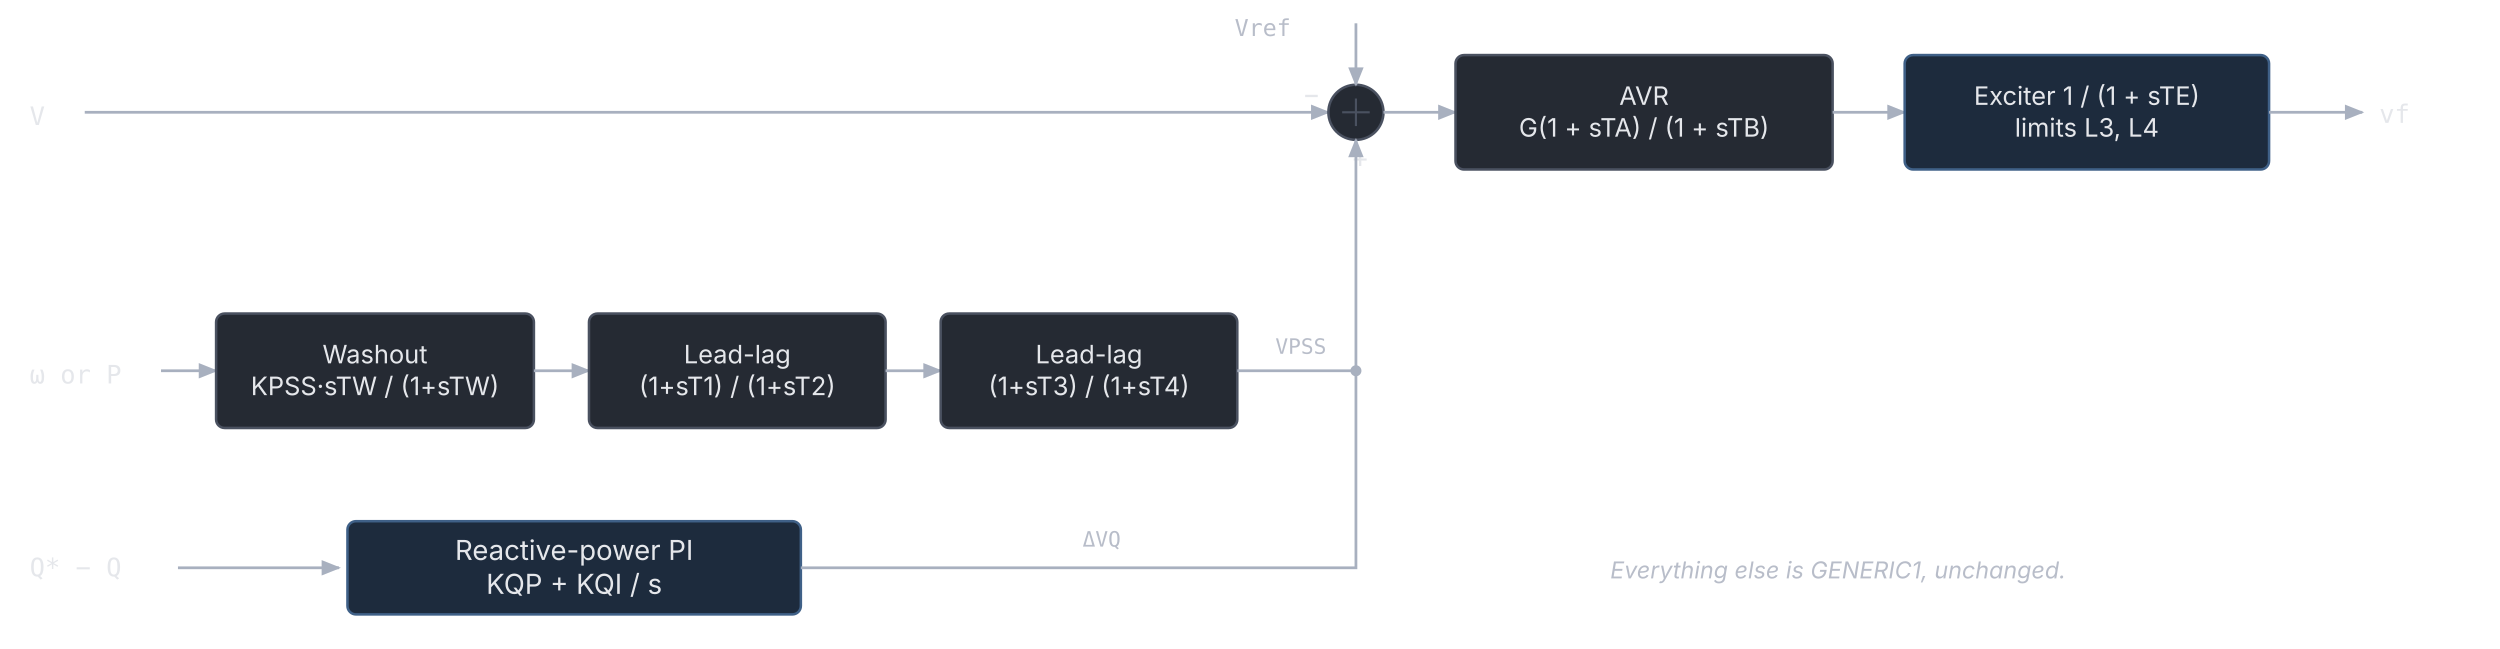
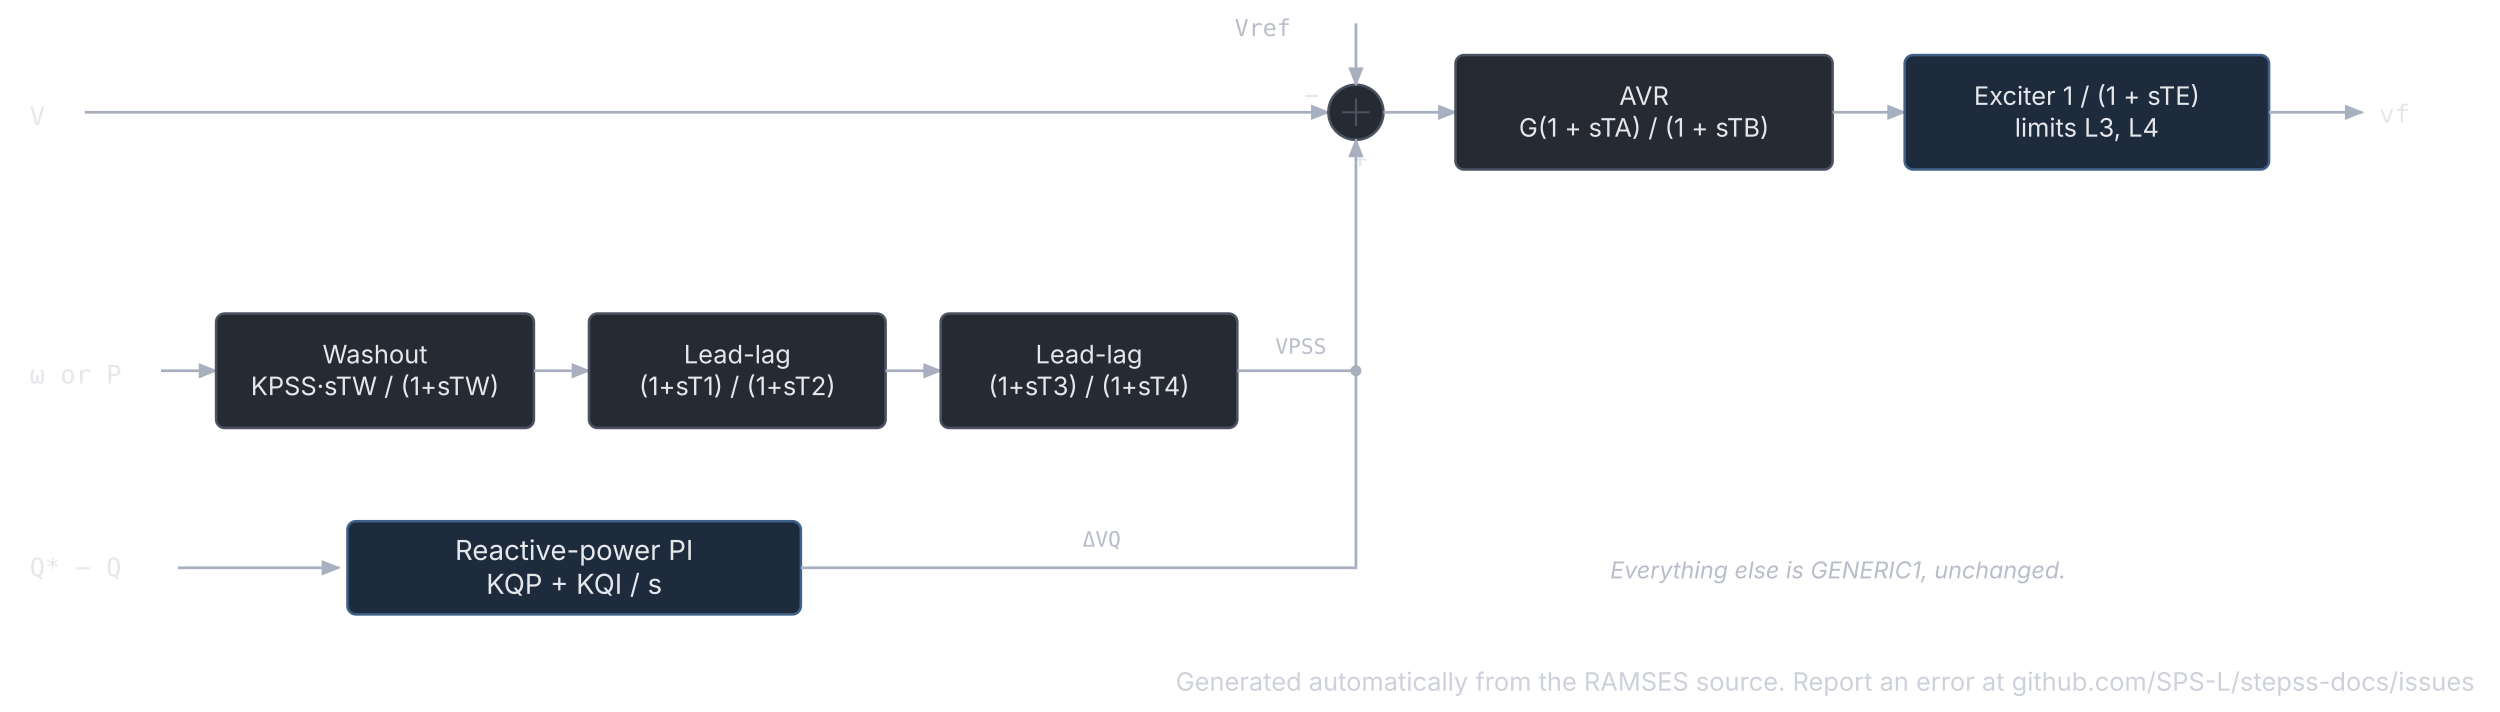
- <svg xmlns="http://www.w3.org/2000/svg" viewBox="0 0 1180 306" width="1180" height="306" role="img">
+ <svg xmlns="http://www.w3.org/2000/svg" viewBox="0 0 1180 336" width="1180" height="336" role="img">
  <defs>
    <marker id="arrow" viewBox="0 0 10 10" refX="9" refY="5" markerWidth="7" markerHeight="7" orient="auto-start-reverse">
      <path d="M 0 1 L 10 5 L 0 9 z" fill="#a8b0bf" />
    </marker>
    <marker id="arrow-accent" viewBox="0 0 10 10" refX="9" refY="5" markerWidth="7" markerHeight="7" orient="auto-start-reverse">
      <path d="M 0 1 L 10 5 L 0 9 z" fill="#78aeea" />
    </marker>
  </defs>
  <text x="14" y="59" text-anchor="start" font-family="JetBrains Mono, SFMono-Regular, Menlo, Consolas, monospace" font-size="12" fill="#e5e7eb">V</text>
  <path d="M 40 53 L 627 53" fill="none" stroke="#a8b0bf" stroke-width="1.3" marker-end="url(#arrow)" />
  <circle cx="640" cy="53" r="13" fill="#252a33" stroke="#4a5160" stroke-width="1.2" />
  <path d="M 633.5 53 L 646.5 53 M 640 46.5 L 640 59.5" stroke="#4a5160" stroke-width="1" />
  <text x="619" y="49" text-anchor="middle" font-family="Inter, -apple-system, Segoe UI, Helvetica, Arial, sans-serif" font-size="13" fill="#e5e7eb">−</text>
  <text x="642" y="79" text-anchor="middle" font-family="Inter, -apple-system, Segoe UI, Helvetica, Arial, sans-serif" font-size="13" fill="#e5e7eb">+</text>
  <text x="596" y="17" text-anchor="middle" font-family="JetBrains Mono, SFMono-Regular, Menlo, Consolas, monospace" font-size="11" fill="#b8bdc9">Vref</text>
  <path d="M 640 11 L 640 40" fill="none" stroke="#a8b0bf" stroke-width="1.3" marker-end="url(#arrow)" />
  <path d="M 653 53.0 L 687 53.0" fill="none" stroke="#a8b0bf" stroke-width="1.3" marker-end="url(#arrow)" />
  <rect x="687" y="26" width="178" height="54" rx="4" fill="#252a33" stroke="#4a5160" stroke-width="1.2" />
  <text x="776.0" y="49.5" text-anchor="middle" font-family="Inter, -apple-system, Segoe UI, Helvetica, Arial, sans-serif" font-size="12" fill="#e5e7eb">AVR</text>
  <text x="776.0" y="64.5" text-anchor="middle" font-family="Inter, -apple-system, Segoe UI, Helvetica, Arial, sans-serif" font-size="12" fill="#e5e7eb">G(1 + sTA) / (1 + sTB)</text>
  <path d="M 865 53.0 L 899 53.0" fill="none" stroke="#a8b0bf" stroke-width="1.3" marker-end="url(#arrow)" />
  <rect x="899" y="26" width="172" height="54" rx="4" fill="#1d2b3d" stroke="#3f6087" stroke-width="1.2" />
  <text x="985.0" y="49.5" text-anchor="middle" font-family="Inter, -apple-system, Segoe UI, Helvetica, Arial, sans-serif" font-size="12" fill="#e5e7eb">Exciter 1 / (1 + sTE)</text>
  <text x="985.0" y="64.5" text-anchor="middle" font-family="Inter, -apple-system, Segoe UI, Helvetica, Arial, sans-serif" font-size="12" fill="#e5e7eb">limits L3, L4</text>
  <path d="M 1071 53 L 1115 53" fill="none" stroke="#a8b0bf" stroke-width="1.3" marker-end="url(#arrow)" />
  <text x="1123" y="58" text-anchor="start" font-family="JetBrains Mono, SFMono-Regular, Menlo, Consolas, monospace" font-size="12" fill="#e5e7eb">vf</text>
  <text x="14" y="181" text-anchor="start" font-family="JetBrains Mono, SFMono-Regular, Menlo, Consolas, monospace" font-size="12" fill="#e5e7eb">ω or P</text>
  <path d="M 76 175.0 L 102 175.0" fill="none" stroke="#a8b0bf" stroke-width="1.3" marker-end="url(#arrow)" />
  <rect x="102" y="148" width="150" height="54" rx="4" fill="#252a33" stroke="#4a5160" stroke-width="1.2" />
  <text x="177.0" y="171.5" text-anchor="middle" font-family="Inter, -apple-system, Segoe UI, Helvetica, Arial, sans-serif" font-size="12" fill="#e5e7eb">Washout</text>
  <text x="177.0" y="186.5" text-anchor="middle" font-family="Inter, -apple-system, Segoe UI, Helvetica, Arial, sans-serif" font-size="12" fill="#e5e7eb">KPSS·sTW / (1+sTW)</text>
  <path d="M 252 175.0 L 278 175.0" fill="none" stroke="#a8b0bf" stroke-width="1.3" marker-end="url(#arrow)" />
  <rect x="278" y="148" width="140" height="54" rx="4" fill="#252a33" stroke="#4a5160" stroke-width="1.2" />
  <text x="348.0" y="171.5" text-anchor="middle" font-family="Inter, -apple-system, Segoe UI, Helvetica, Arial, sans-serif" font-size="12" fill="#e5e7eb">Lead-lag</text>
  <text x="348.0" y="186.5" text-anchor="middle" font-family="Inter, -apple-system, Segoe UI, Helvetica, Arial, sans-serif" font-size="12" fill="#e5e7eb">(1+sT1) / (1+sT2)</text>
  <path d="M 418 175.0 L 444 175.0" fill="none" stroke="#a8b0bf" stroke-width="1.3" marker-end="url(#arrow)" />
  <rect x="444" y="148" width="140" height="54" rx="4" fill="#252a33" stroke="#4a5160" stroke-width="1.2" />
  <text x="514.0" y="171.5" text-anchor="middle" font-family="Inter, -apple-system, Segoe UI, Helvetica, Arial, sans-serif" font-size="12" fill="#e5e7eb">Lead-lag</text>
  <text x="514.0" y="186.5" text-anchor="middle" font-family="Inter, -apple-system, Segoe UI, Helvetica, Arial, sans-serif" font-size="12" fill="#e5e7eb">(1+sT3) / (1+sT4)</text>
  <text x="614" y="167" text-anchor="middle" font-family="JetBrains Mono, SFMono-Regular, Menlo, Consolas, monospace" font-size="10" fill="#b8bdc9">VPSS</text>
  <path d="M 584 175 L 640 175 L 640 66" fill="none" stroke="#a8b0bf" stroke-width="1.3" marker-end="url(#arrow)" />
  <text x="14" y="272" text-anchor="start" font-family="JetBrains Mono, SFMono-Regular, Menlo, Consolas, monospace" font-size="12" fill="#e5e7eb">Q* − Q</text>
  <path d="M 84 268 L 160 268" fill="none" stroke="#a8b0bf" stroke-width="1.3" marker-end="url(#arrow)" />
  <rect x="164" y="246" width="214" height="44" rx="4" fill="#1d2b3d" stroke="#3f6087" stroke-width="1.2" />
  <text x="271.0" y="264.3" text-anchor="middle" font-family="Inter, -apple-system, Segoe UI, Helvetica, Arial, sans-serif" font-size="13" fill="#e5e7eb">Reactive-power PI</text>
  <text x="271.0" y="280.3" text-anchor="middle" font-family="Inter, -apple-system, Segoe UI, Helvetica, Arial, sans-serif" font-size="13" fill="#e5e7eb">KQP + KQI / s</text>
  <path d="M 378 268 L 640 268 L 640 175" fill="none" stroke="#a8b0bf" stroke-width="1.3" />
  <circle cx="640" cy="175" r="2.6" fill="#a8b0bf" />
  <text x="520" y="258" text-anchor="middle" font-family="JetBrains Mono, SFMono-Regular, Menlo, Consolas, monospace" font-size="10" fill="#b8bdc9">ΔVQ</text>
  <text x="760" y="273" text-anchor="start" font-family="Inter, -apple-system, Segoe UI, Helvetica, Arial, sans-serif" font-size="11" fill="#b8bdc9" font-style="italic">Everything else is GENERIC1, unchanged.</text>
+   <text x="1168" y="326" text-anchor="end" font-family="Inter, -apple-system, Segoe UI, Helvetica, Arial, sans-serif" font-size="12" fill="#b8bdc9" opacity="0.7">Generated automatically from the RAMSES source. Report an error at github.com/SPS-L/stepss-docs/issues</text>
</svg>
